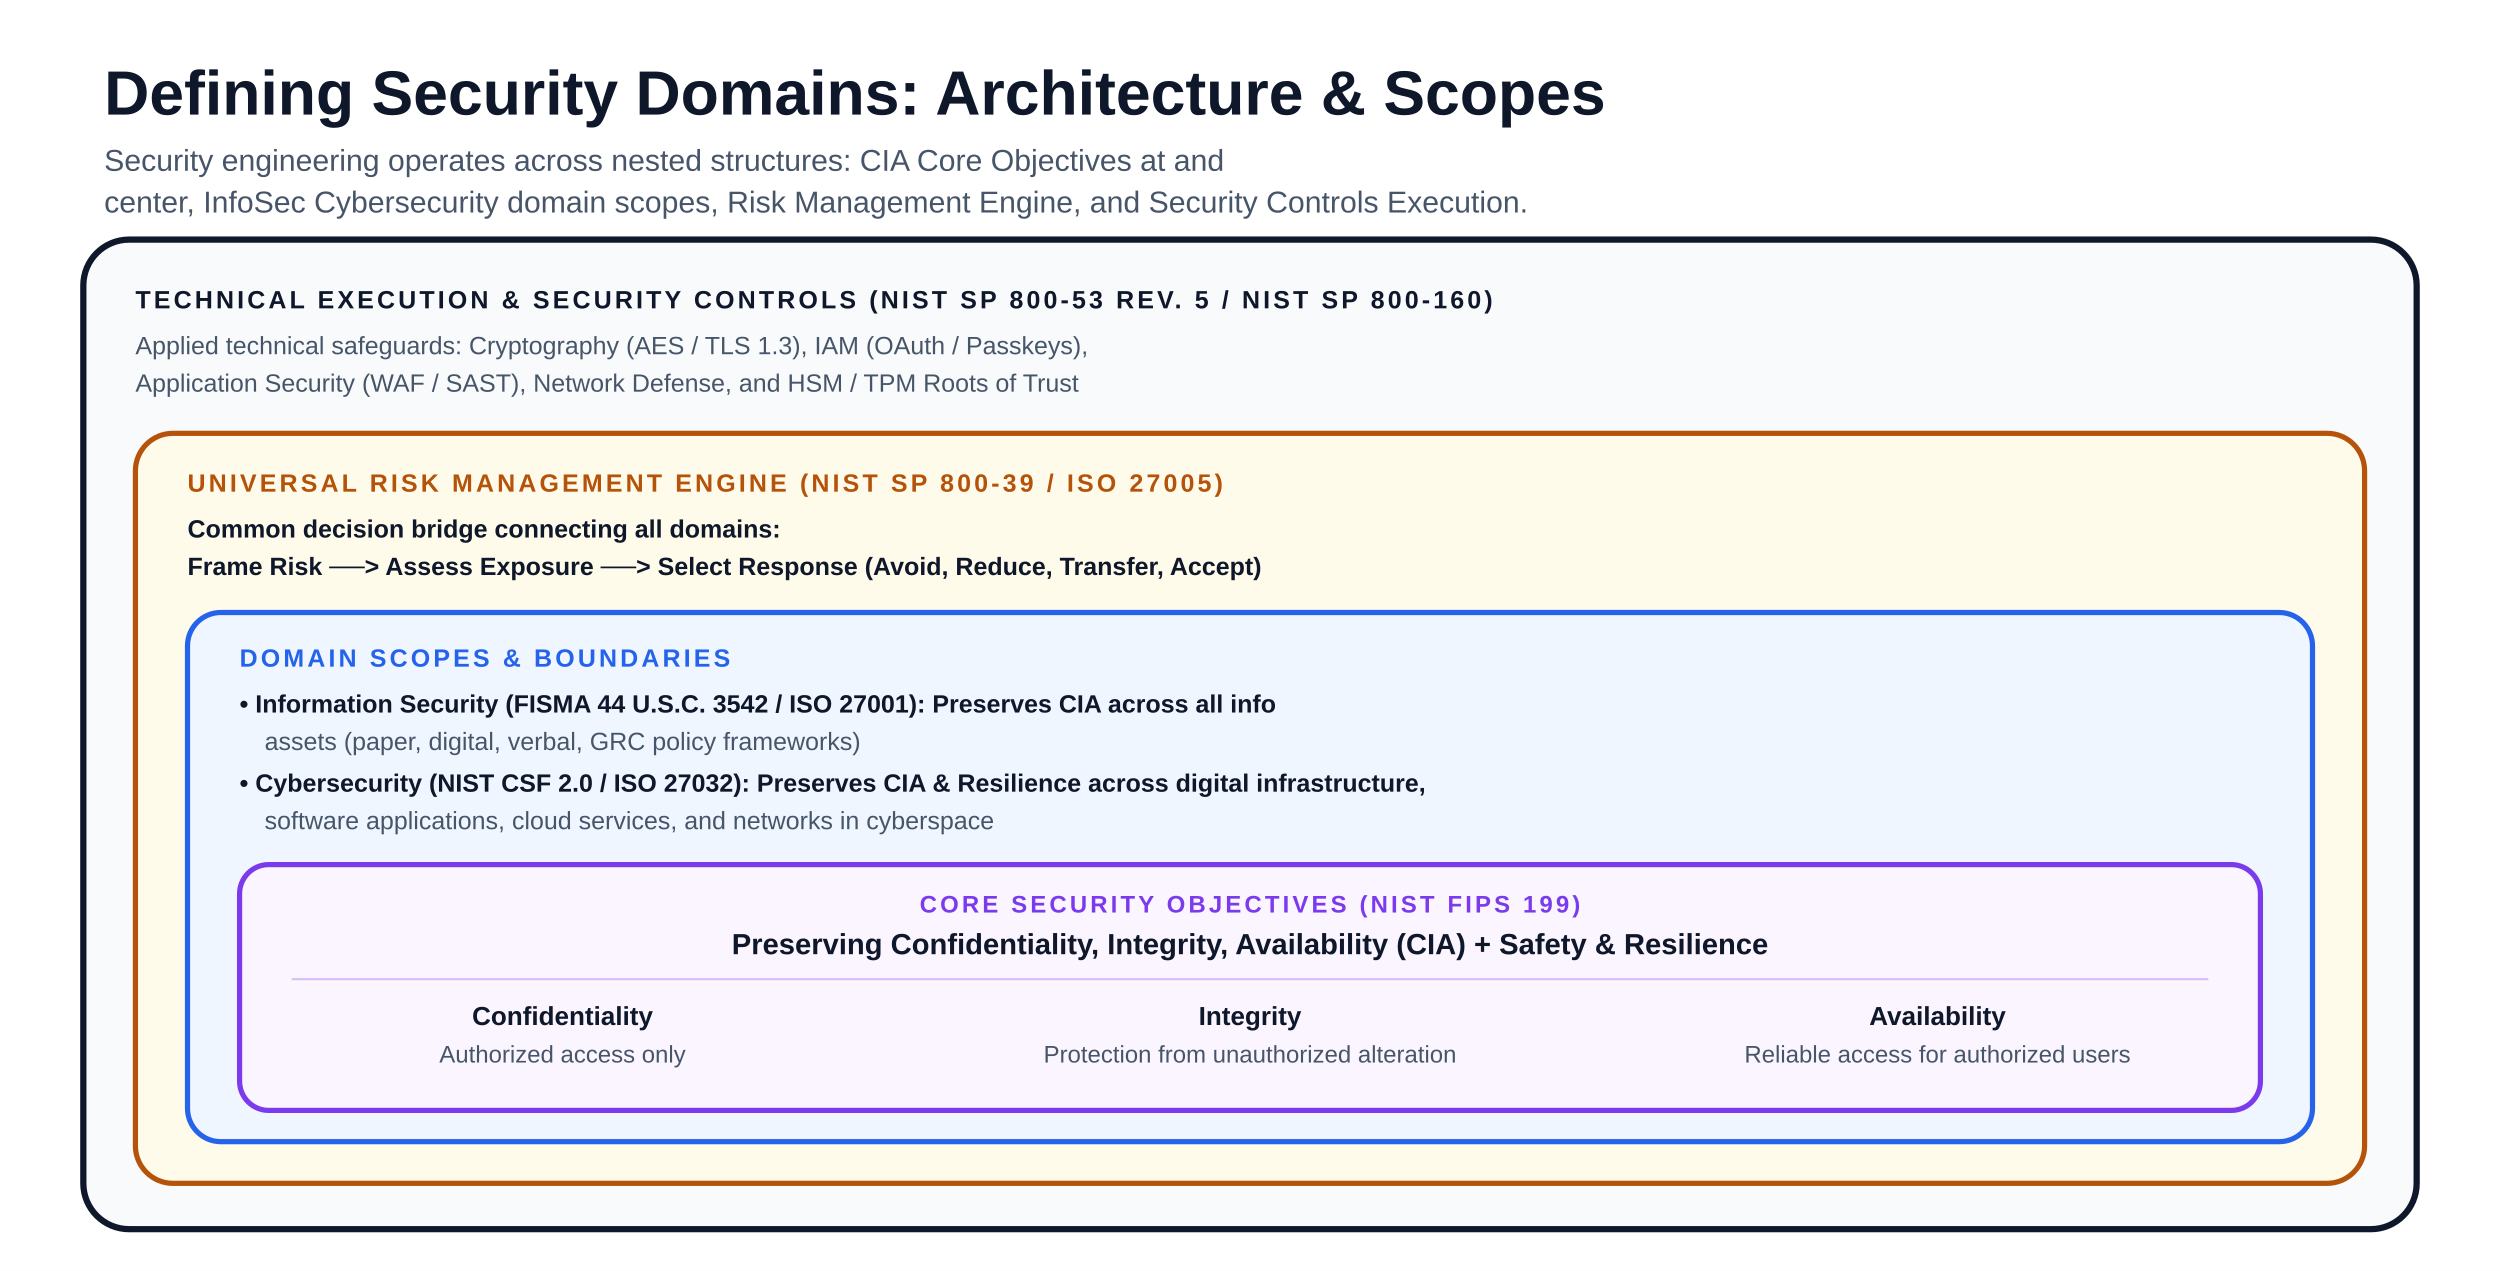
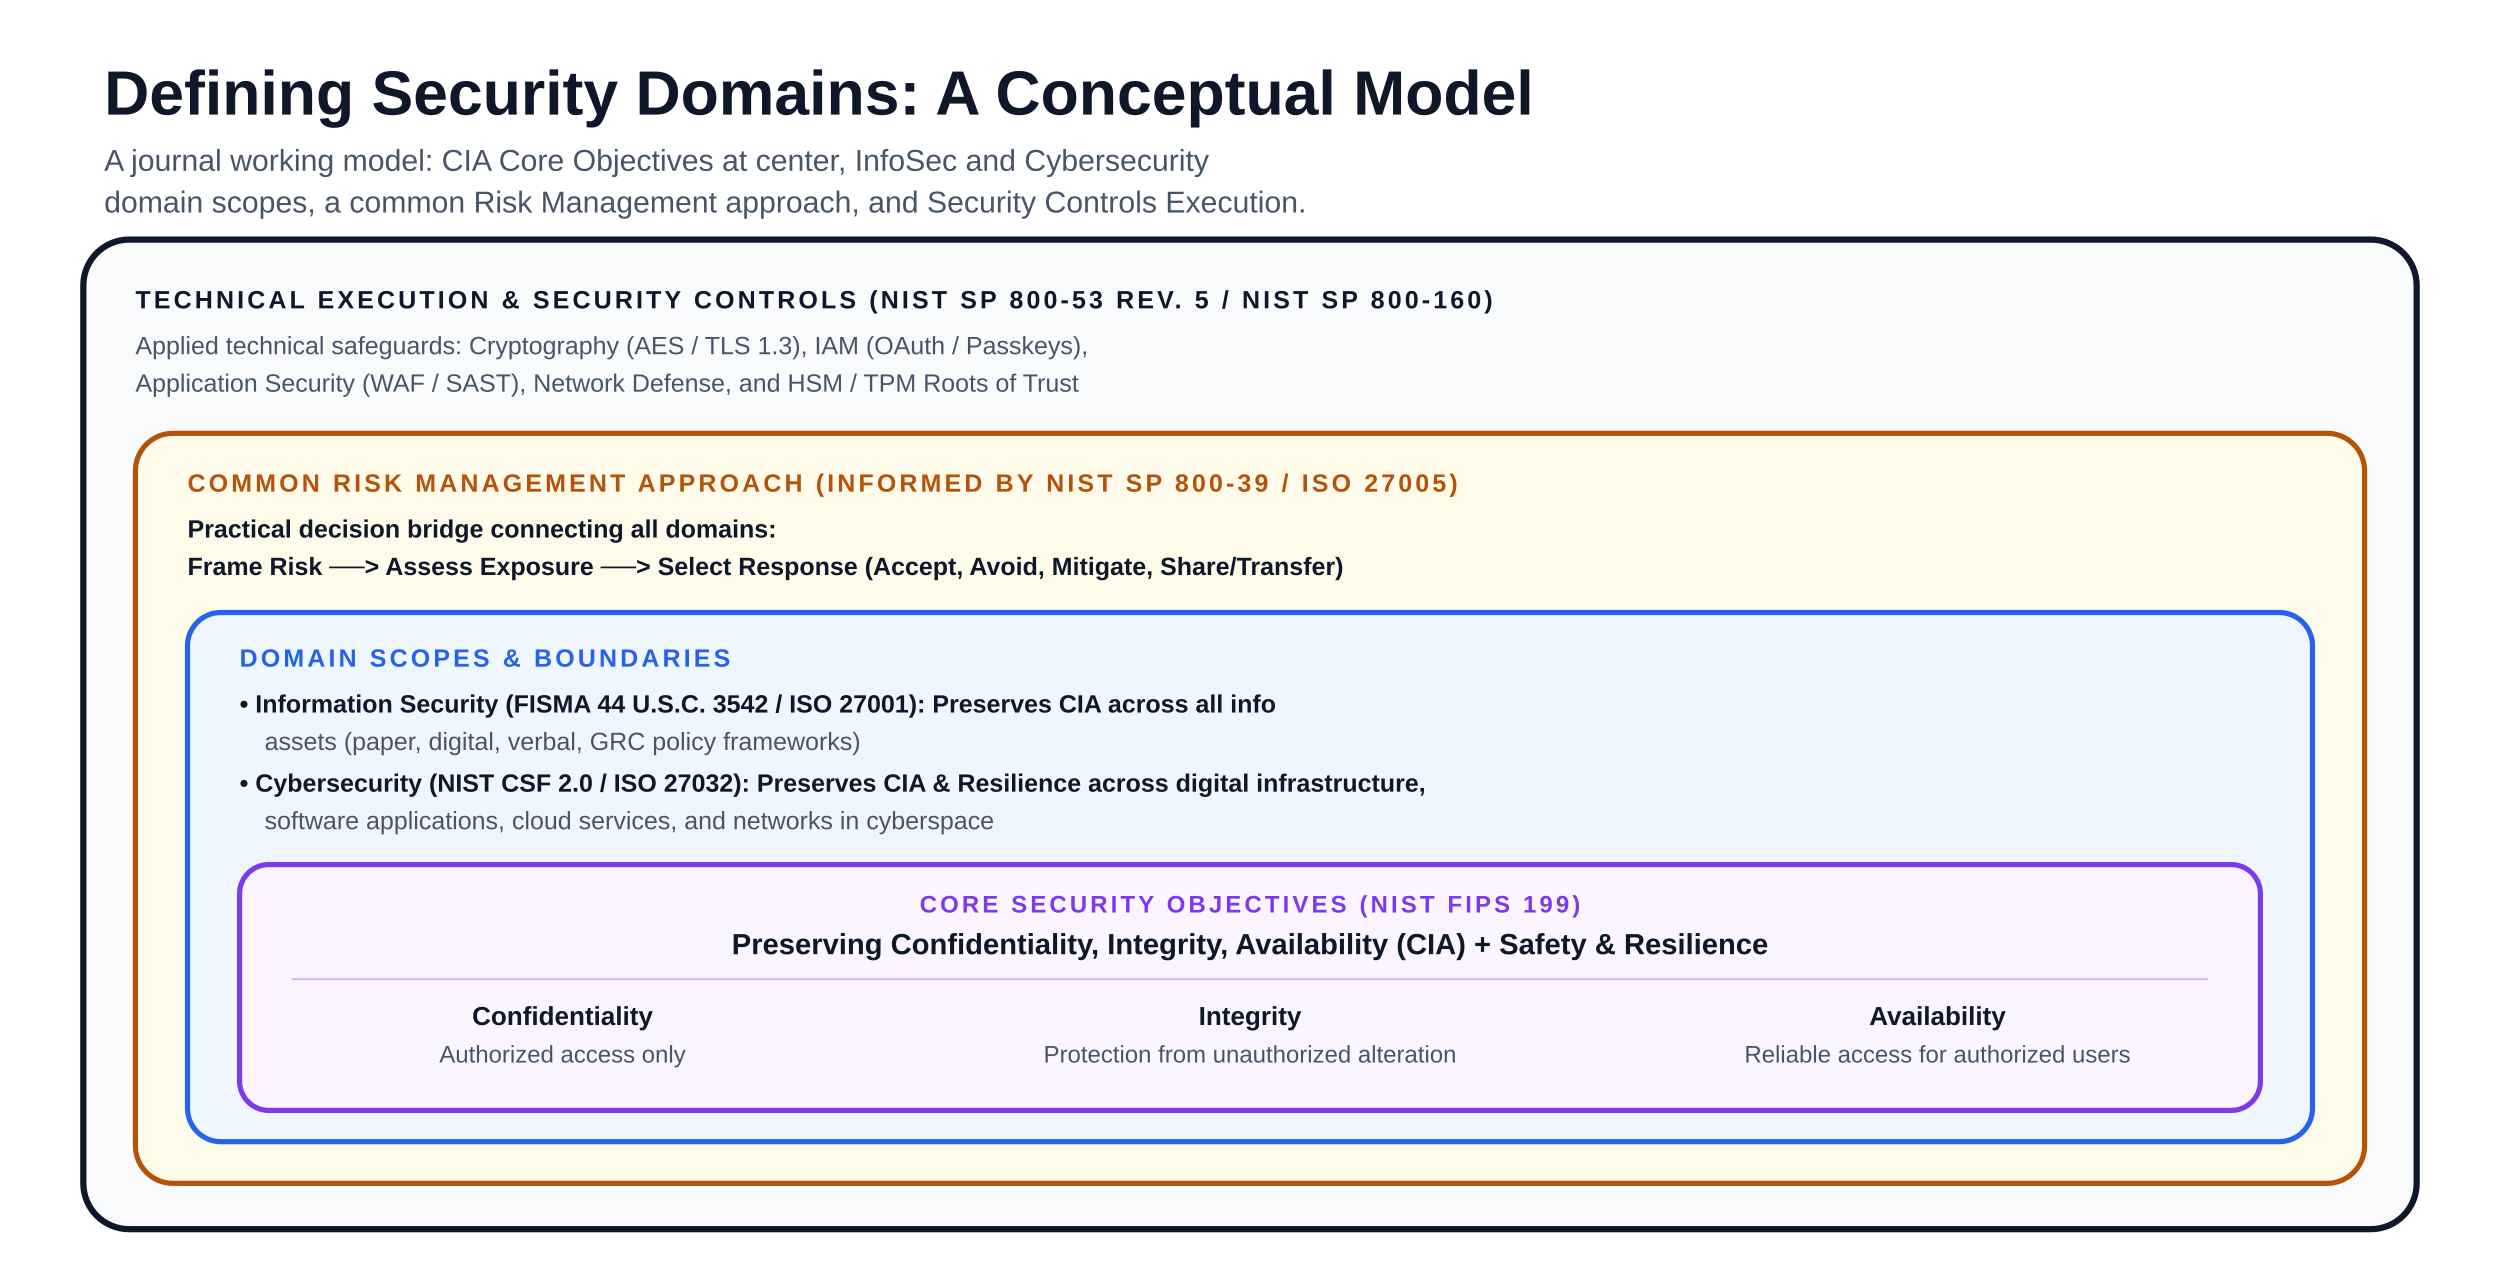
<svg xmlns="http://www.w3.org/2000/svg" viewBox="0 0 1200 610" font-family="-apple-system, BlinkMacSystemFont, 'Segoe UI', Arial, sans-serif" role="img" aria-labelledby="title description">
  <rect width="1200" height="610" fill="#ffffff" />
  <defs>
    <marker id="arrow" viewBox="0 0 10 10" refX="8.5" refY="5" markerWidth="8" markerHeight="8" orient="auto">
      <path d="M0 0 L10 5 L0 10Z" fill="#94a3b8" />
    </marker>
    <marker id="arrow-reverse" viewBox="0 0 10 10" refX="1.5" refY="5" markerWidth="8" markerHeight="8" orient="auto">
      <path d="M10 0 L0 5 L10 10Z" fill="#94a3b8" />
    </marker>
    <marker id="arrow-blue" viewBox="0 0 10 10" refX="8.5" refY="5" markerWidth="8" markerHeight="8" orient="auto">
      <path d="M0 0 L10 5 L0 10Z" fill="#2563eb" />
    </marker>
    <marker id="arrow-teal" viewBox="0 0 10 10" refX="8.5" refY="5" markerWidth="8" markerHeight="8" orient="auto">
      <path d="M0 0 L10 5 L0 10Z" fill="#0f766e" />
    </marker>
    <marker id="arrow-amber" viewBox="0 0 10 10" refX="8.5" refY="5" markerWidth="8" markerHeight="8" orient="auto">
      <path d="M0 0 L10 5 L0 10Z" fill="#b45309" />
    </marker>
    <marker id="arrow-violet" viewBox="0 0 10 10" refX="8.5" refY="5" markerWidth="8" markerHeight="8" orient="auto">
      <path d="M0 0 L10 5 L0 10Z" fill="#7c3aed" />
    </marker>
    <marker id="arrow-red" viewBox="0 0 10 10" refX="8.5" refY="5" markerWidth="8" markerHeight="8" orient="auto">
      <path d="M0 0 L10 5 L0 10Z" fill="#b91c1c" />
    </marker>
  </defs>
-   <text x="50" y="55" font-size="30" font-weight="850" fill="#0f172a">Defining Security Domains: Architecture &amp; Scopes</text>
-   <text x="50" y="82" font-size="14.5" fill="#475569">Security engineering operates across nested structures: CIA Core Objectives at and</text>
-   <text x="50" y="102" font-size="14.5" fill="#475569">center, InfoSec Cybersecurity domain scopes, Risk Management Engine, and Security Controls Execution.</text>
+   <text x="50" y="55" font-size="30" font-weight="850" fill="#0f172a">Defining Security Domains: A Conceptual Model</text>
+   <text x="50" y="82" font-size="14.5" fill="#475569">A journal working model: CIA Core Objectives at center, InfoSec and Cybersecurity</text>
+   <text x="50" y="102" font-size="14.5" fill="#475569">domain scopes, a common Risk Management approach, and Security Controls Execution.</text>
  <rect x="40" y="115" width="1120" height="475" rx="22" fill="#f8fafc" stroke="#0f172a" stroke-width="3" />
  <text x="65" y="148" font-size="12" font-weight="900" letter-spacing="1.5" fill="#0f172a">TECHNICAL EXECUTION &amp; SECURITY CONTROLS (NIST SP 800-53 REV. 5 / NIST SP 800-160)</text>
  <text x="65" y="170" font-size="12" font-weight="500" fill="#475569">Applied technical safeguards: Cryptography (AES / TLS 1.3), IAM (OAuth / Passkeys),</text>
  <text x="65" y="188" font-size="12" font-weight="500" fill="#475569">Application Security (WAF / SAST), Network Defense, and HSM / TPM Roots of Trust</text>
  <rect x="65" y="208" width="1070" height="360" rx="18" fill="#fffbeb" stroke="#b45309" stroke-width="2.5" />
-   <text x="90" y="236" font-size="12" font-weight="900" letter-spacing="1.5" fill="#b45309">UNIVERSAL RISK MANAGEMENT ENGINE (NIST SP 800-39 / ISO 27005)</text>
-   <text x="90" y="258" font-size="12" font-weight="600" fill="#0f172a">Common decision bridge connecting all domains:</text>
-   <text x="90" y="276" font-size="12" font-weight="600" fill="#0f172a">Frame Risk  ──&gt;  Assess Exposure  ──&gt;  Select Response (Avoid, Reduce, Transfer, Accept)</text>
+   <text x="90" y="236" font-size="12" font-weight="900" letter-spacing="1.5" fill="#b45309">COMMON RISK MANAGEMENT APPROACH (INFORMED BY NIST SP 800-39 / ISO 27005)</text>
+   <text x="90" y="258" font-size="12" font-weight="600" fill="#0f172a">Practical decision bridge connecting all domains:</text>
+   <text x="90" y="276" font-size="12" font-weight="600" fill="#0f172a">Frame Risk  ──&gt;  Assess Exposure  ──&gt;  Select Response (Accept, Avoid, Mitigate, Share/Transfer)</text>
  <rect x="90" y="294" width="1020" height="254" rx="16" fill="#eff6ff" stroke="#2563eb" stroke-width="2.5" />
  <text x="115" y="320" font-size="12" font-weight="900" letter-spacing="1.5" fill="#2563eb">DOMAIN SCOPES &amp; BOUNDARIES</text>
  <text x="115" y="342" font-size="12" font-weight="700" fill="#0f172a">• Information Security (FISMA 44 U.S.C. 3542 / ISO 27001): Preserves CIA across all info</text>
  <text x="127" y="360" font-size="12" font-weight="500" fill="#475569">assets (paper, digital, verbal, GRC policy frameworks)</text>
  <text x="115" y="380" font-size="12" font-weight="700" fill="#0f172a">• Cybersecurity (NIST CSF 2.0 / ISO 27032): Preserves CIA &amp; Resilience across digital infrastructure,</text>
  <text x="127" y="398" font-size="12" font-weight="500" fill="#475569">software applications, cloud services, and networks in cyberspace</text>
  <rect x="115" y="415" width="970" height="118" rx="14" fill="#faf5ff" stroke="#7c3aed" stroke-width="2.5" />
  <text x="600" y="438" text-anchor="middle" font-size="11.5" font-weight="900" letter-spacing="1.5" fill="#7c3aed">CORE SECURITY OBJECTIVES (NIST FIPS 199)</text>
  <text x="600" y="458" text-anchor="middle" font-size="14" font-weight="800" fill="#0f172a">Preserving Confidentiality, Integrity, Availability (CIA) + Safety &amp; Resilience</text>
  <line x1="140" y1="470" x2="1060" y2="470" stroke="#7c3aed" stroke-opacity="0.3" stroke-width="1" />
  <text x="270" y="492" text-anchor="middle" font-size="12.5" font-weight="800" fill="#0f172a">Confidentiality</text>
  <text x="270" y="510" text-anchor="middle" font-size="11.5" font-weight="500" fill="#475569">Authorized access only</text>
  <text x="600" y="492" text-anchor="middle" font-size="12.5" font-weight="800" fill="#0f172a">Integrity</text>
  <text x="600" y="510" text-anchor="middle" font-size="11.5" font-weight="500" fill="#475569">Protection from unauthorized alteration</text>
  <text x="930" y="492" text-anchor="middle" font-size="12.5" font-weight="800" fill="#0f172a">Availability</text>
  <text x="930" y="510" text-anchor="middle" font-size="11.5" font-weight="500" fill="#475569">Reliable access for authorized users</text>
</svg>
